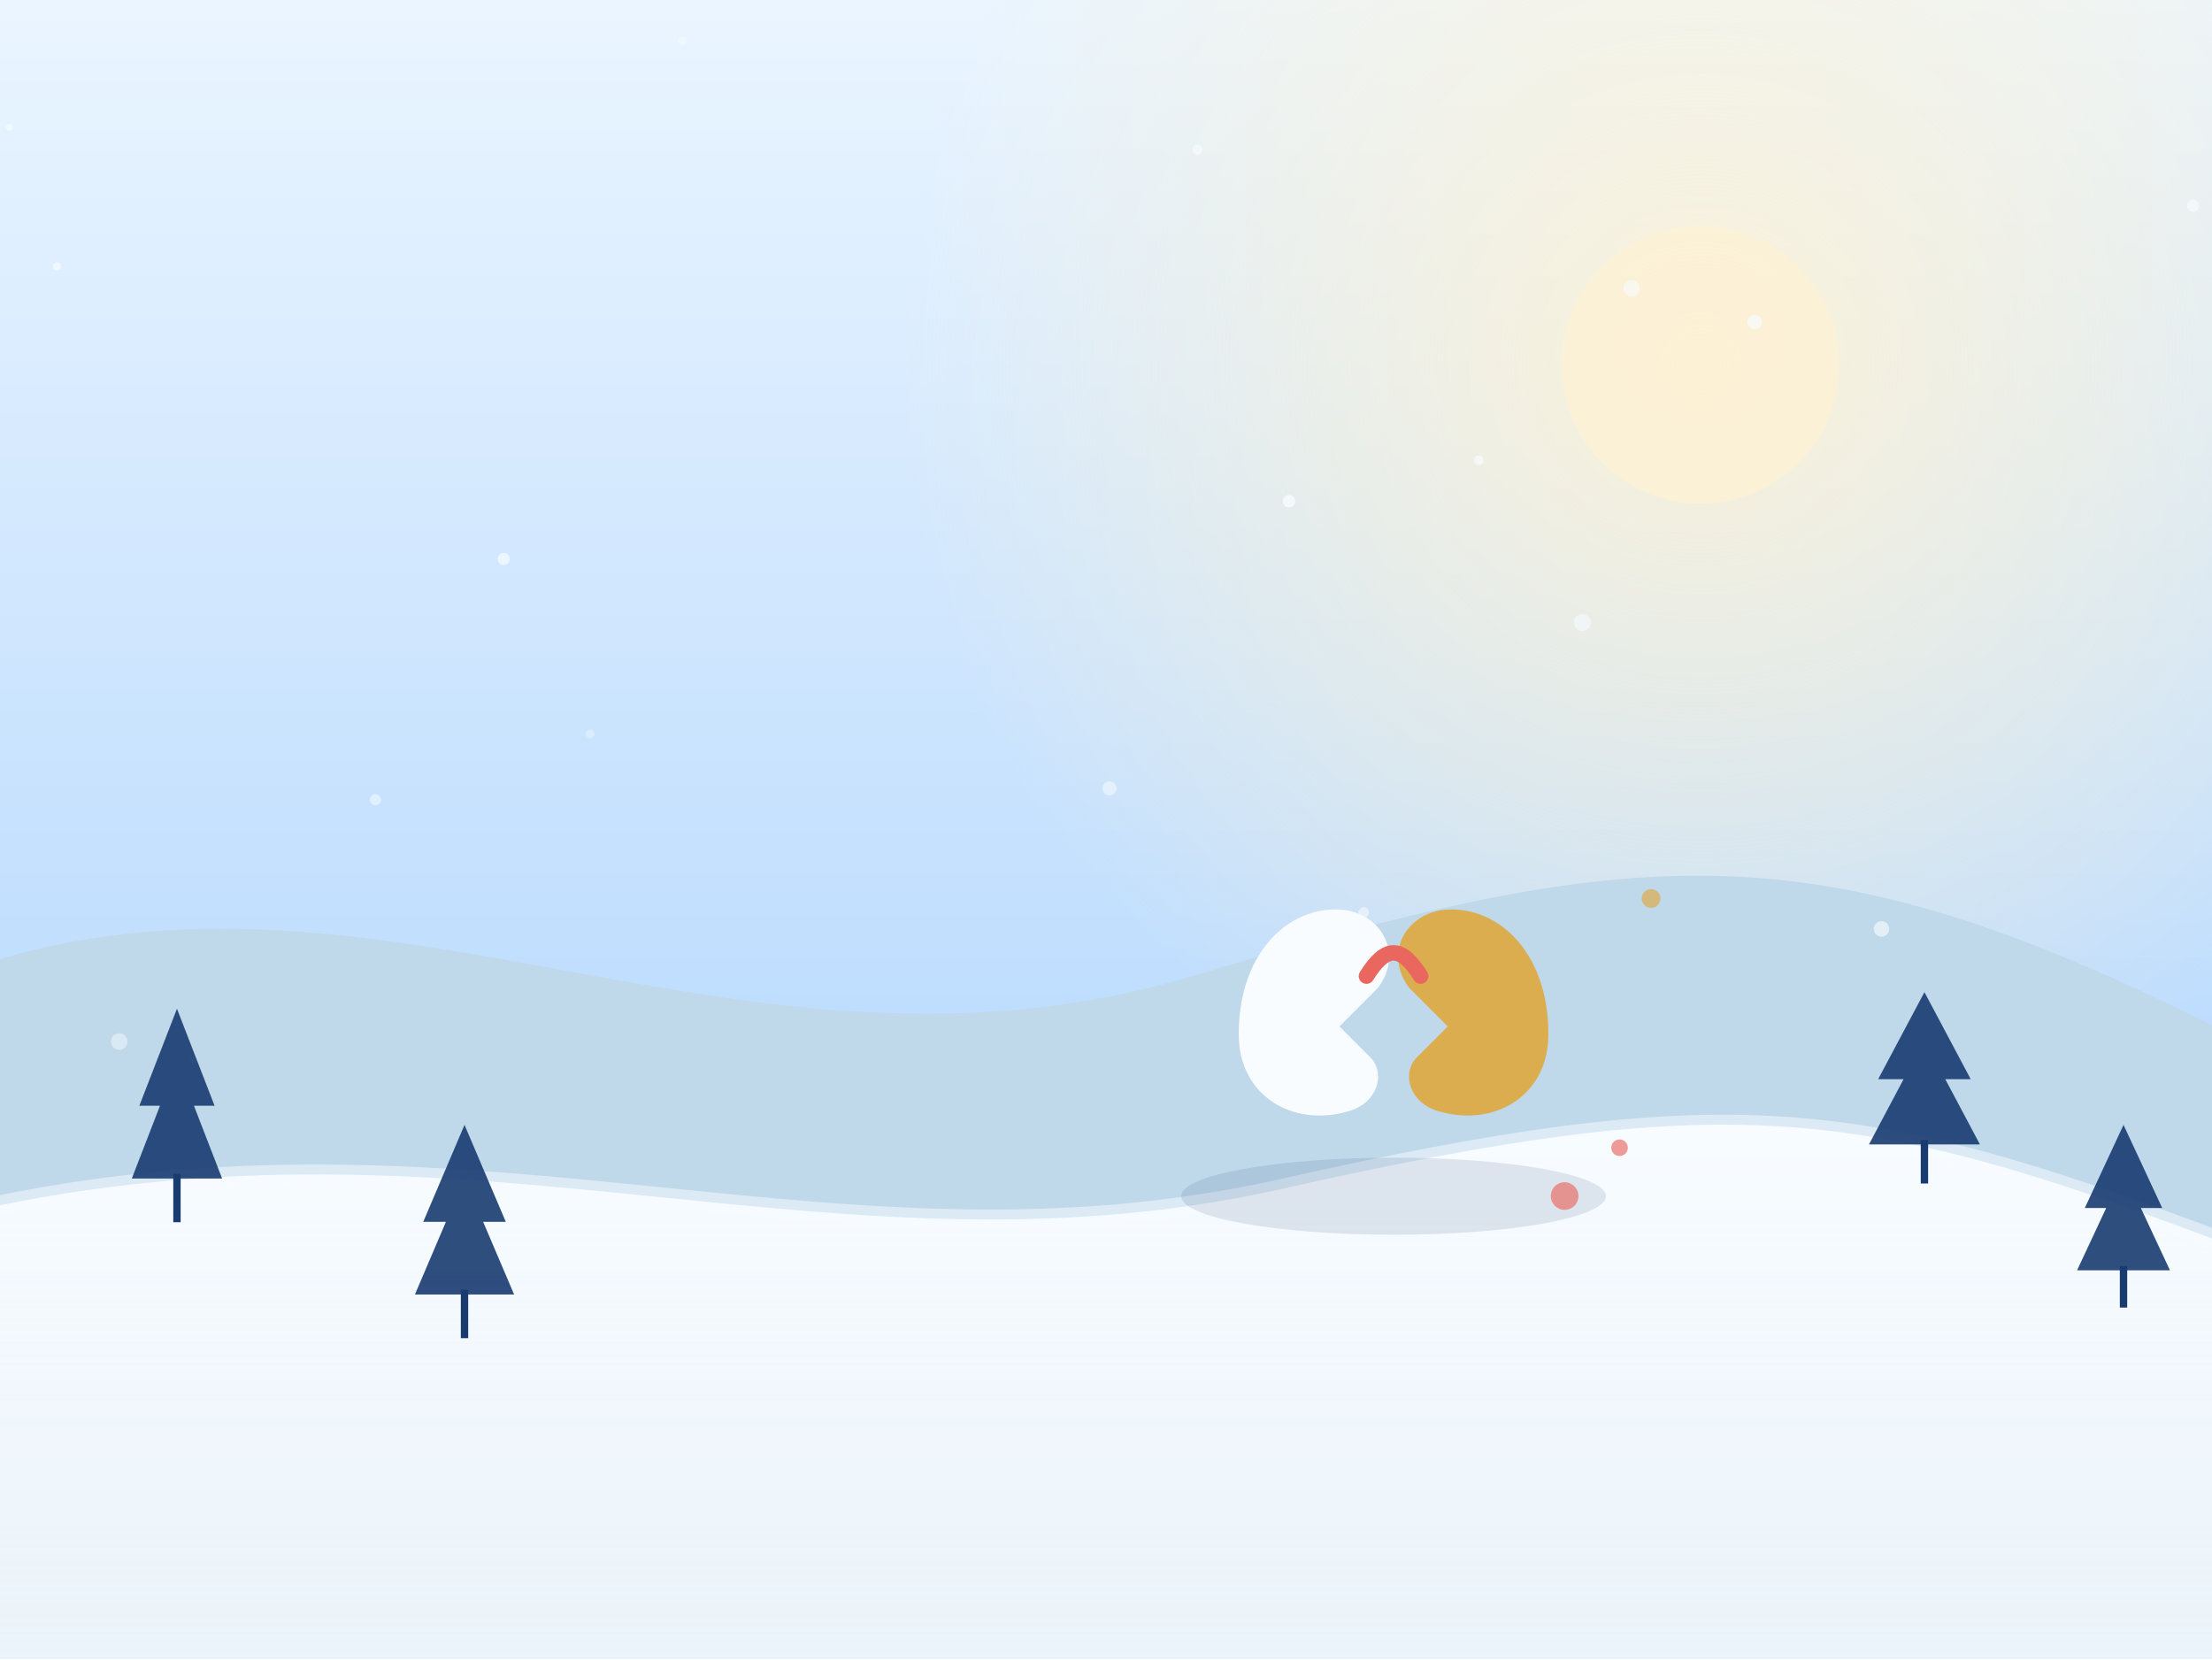
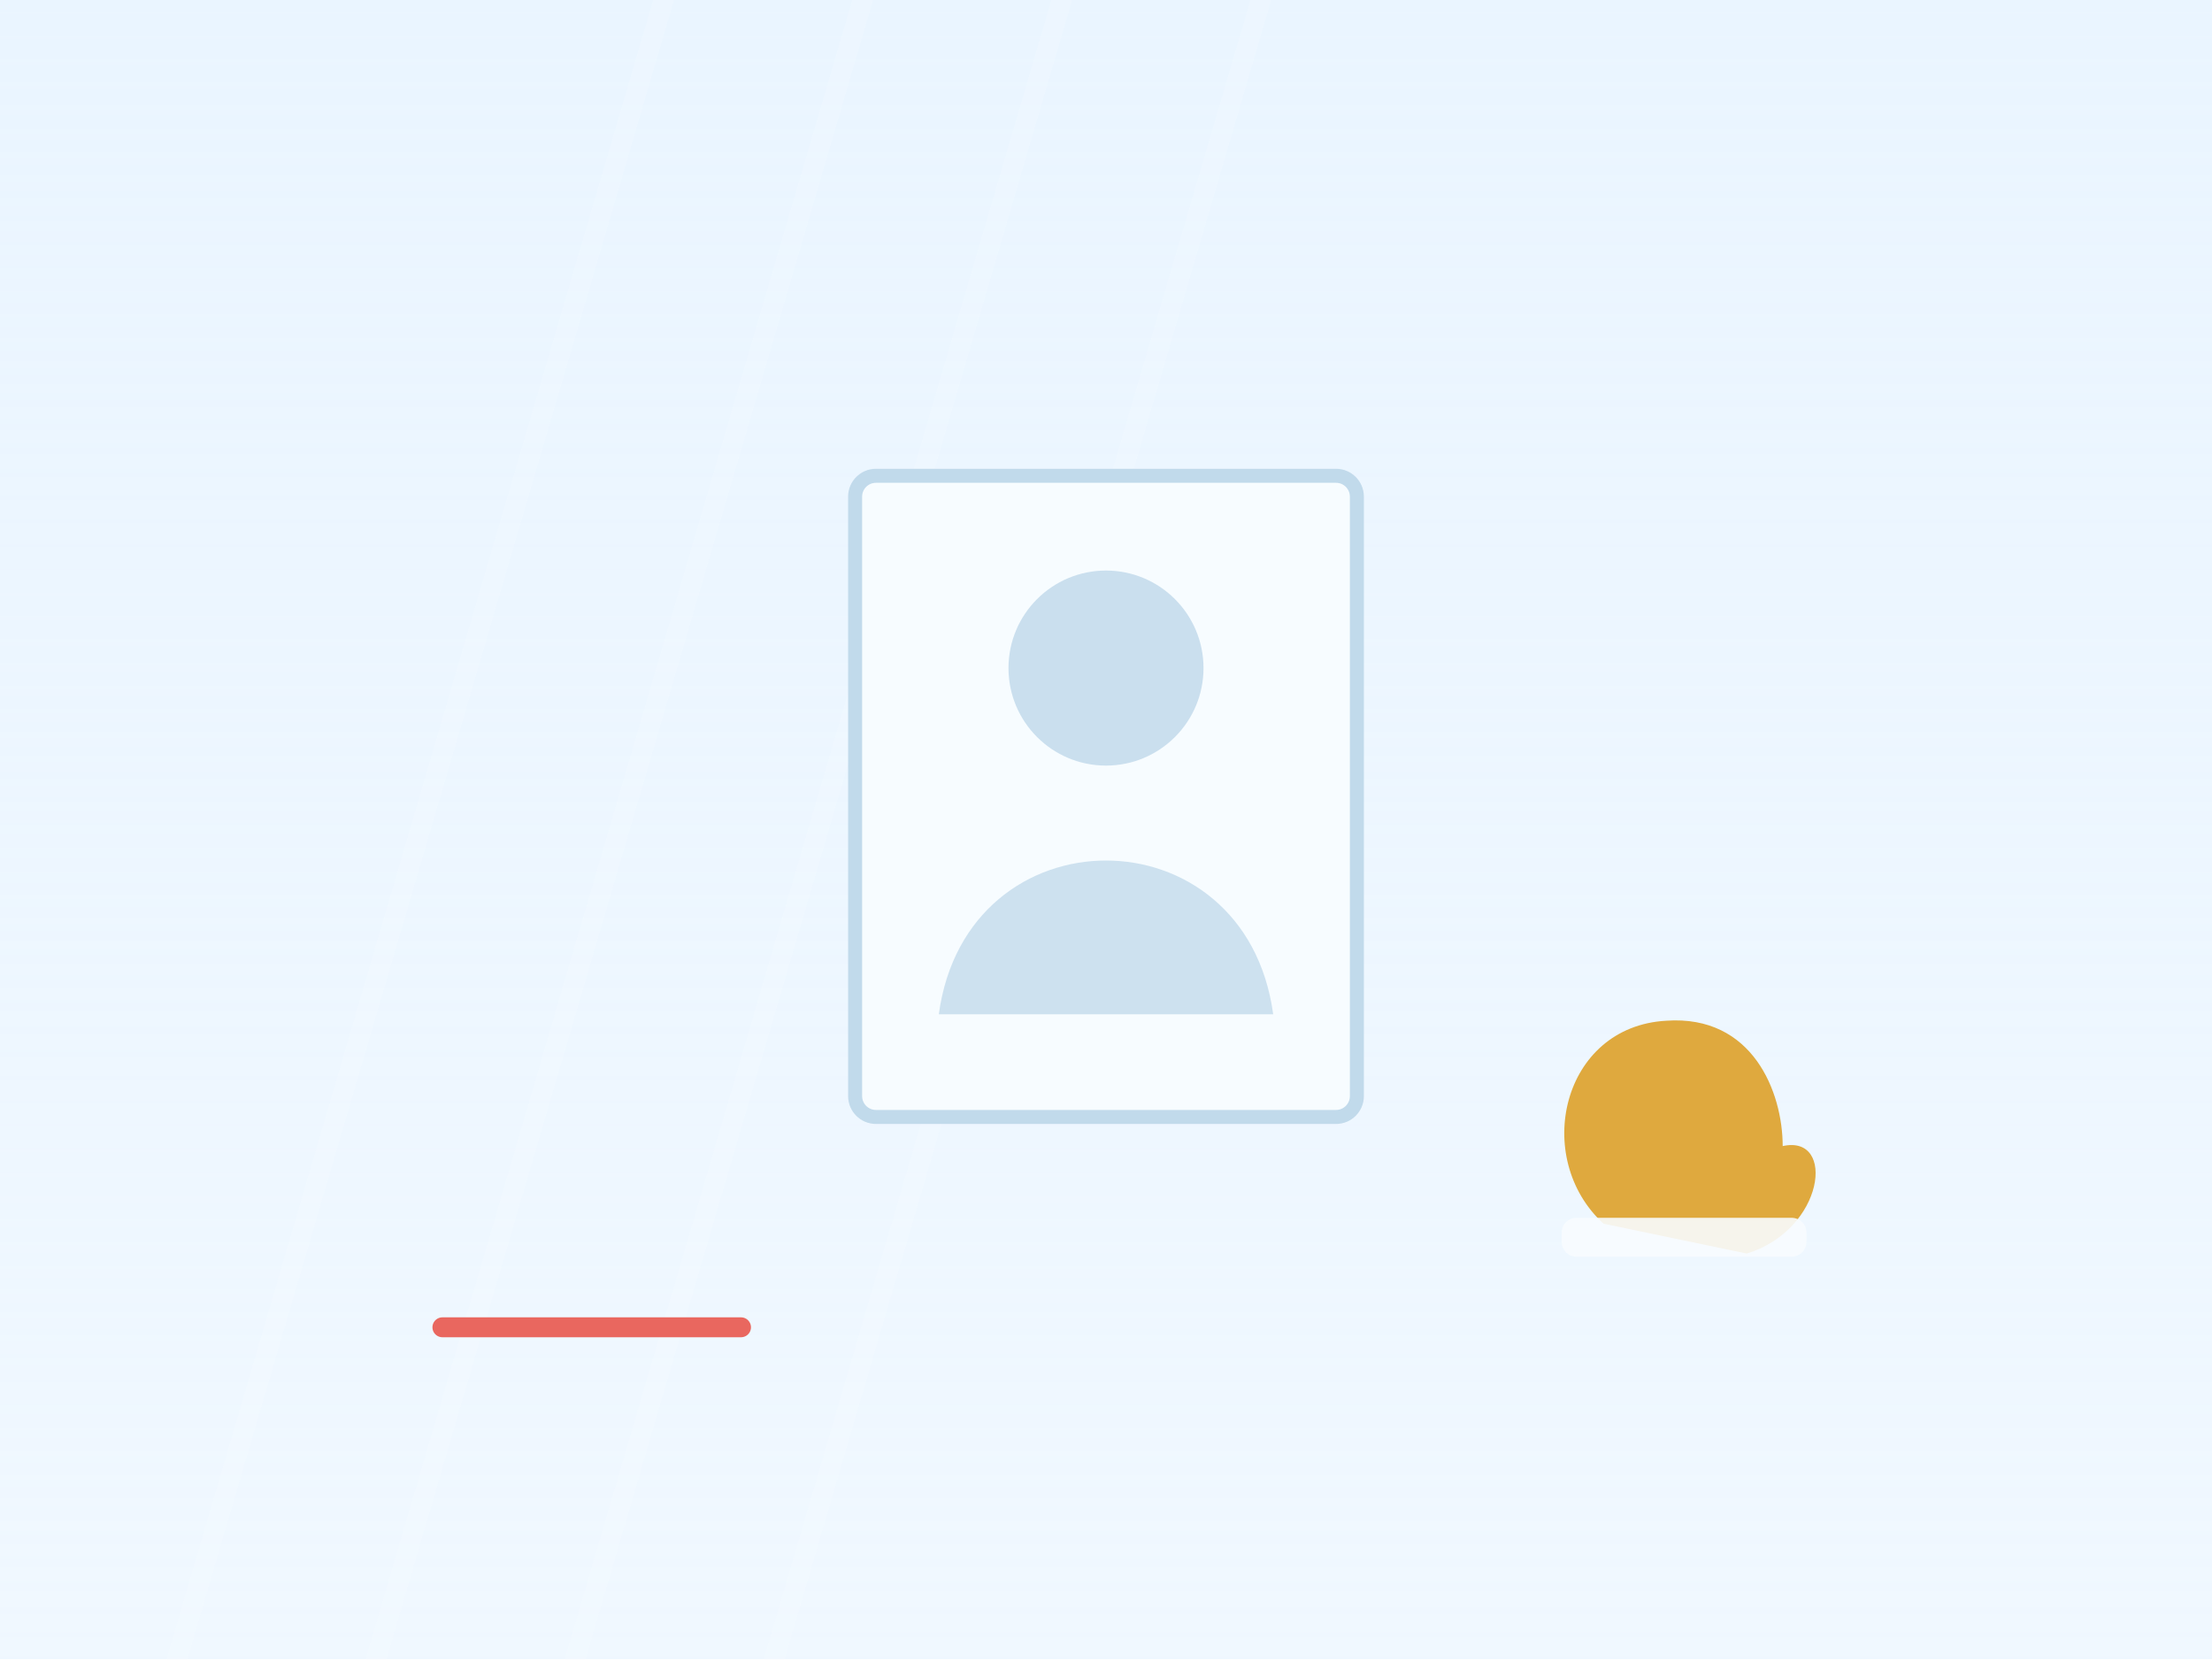
<svg xmlns="http://www.w3.org/2000/svg" viewBox="0 0 1200 900" width="1200" height="900" role="img" aria-labelledby="art-profile-empty-winter-title art-profile-empty-winter-desc">
  <defs>
    <linearGradient id="art-profile-empty-winter-sky" x1="0" y1="0" x2="0" y2="1">
      <stop offset="0" stop-color="#EAF5FF" />
-       <stop offset="1" stop-color="#A3CEFD" />
-     </linearGradient>
-     <linearGradient id="art-profile-empty-winter-ground" x1="0" y1="0" x2="0" y2="1">
-       <stop offset="0" stop-color="#F8FCFF" />
-       <stop offset="1" stop-color="#F8FCFF" stop-opacity="0.76" />
+       <stop offset="1" stop-color="#EAF5FF" stop-opacity="0.72" />
    </linearGradient>
    <radialGradient id="art-profile-empty-winter-glow">
-       <stop offset="0" stop-color="#FFF2D2" stop-opacity="0.85" />
+       <stop offset="0" stop-color="#FFF2D2" stop-opacity="0.8" />
      <stop offset="1" stop-color="#FFF2D2" stop-opacity="0" />
    </radialGradient>
  </defs>
  <rect width="1200" height="900" fill="url(#art-profile-empty-winter-sky)" />
-   <circle cx="922.5" cy="197.9" r="436.1" fill="url(#art-profile-empty-winter-glow)" />
-   <circle cx="922.5" cy="197.9" r="75.3" fill="#FFF2D2" opacity="0.6" />
-   <path d="M0 520.2 C216 457.2, 408 601.2, 648 529.2 S984 448.2, 1200 556.2 L1200 900 L0 900 Z" fill="#BFD8EA" />
-   <path d="M0 653.8 C264 599.8, 456 698.8, 696 644.8 S1008 599.8, 1200 671.8 L1200 900 L0 900 Z" fill="url(#art-profile-empty-winter-ground)" />
-   <path d="M0 653.8 C264 599.8, 456 698.8, 696 644.8 S1008 599.8, 1200 671.8" fill="none" stroke="#F8FCFF" stroke-width="10.8" opacity="0.5" />
-   <circle cx="601.9" cy="427.7" r="3.8" fill="#F8FCFF" opacity="0.55" />
-   <circle cx="5.2" cy="69.1" r="1.9" fill="#F8FCFF" opacity="0.67" />
-   <circle cx="104.7" cy="575" r="1.7" fill="#F8FCFF" opacity="0.63" />
-   <circle cx="802.2" cy="249.7" r="2.6" fill="#F8FCFF" opacity="0.66" />
-   <circle cx="64.7" cy="565" r="4.5" fill="#F8FCFF" opacity="0.47" />
-   <circle cx="30.9" cy="144.5" r="2.2" fill="#F8FCFF" opacity="0.62" />
-   <circle cx="739.8" cy="495" r="2.9" fill="#F8FCFF" opacity="0.54" />
-   <circle cx="1020.7" cy="503.9" r="4.2" fill="#F8FCFF" opacity="0.63" />
-   <circle cx="320.1" cy="398.2" r="2.4" fill="#F8FCFF" opacity="0.34" />
-   <circle cx="858.4" cy="337.7" r="4.6" fill="#F8FCFF" opacity="0.58" />
-   <circle cx="649.7" cy="81.2" r="2.8" fill="#F8FCFF" opacity="0.58" />
-   <circle cx="203.7" cy="433.8" r="3" fill="#F8FCFF" opacity="0.52" />
-   <circle cx="699.3" cy="271.9" r="3.4" fill="#F8FCFF" opacity="0.77" />
-   <circle cx="1189.7" cy="111.6" r="3.3" fill="#F8FCFF" opacity="0.65" />
-   <circle cx="370.3" cy="22.2" r="2.3" fill="#F8FCFF" opacity="0.50" />
-   <circle cx="273.3" cy="303.2" r="3.3" fill="#F8FCFF" opacity="0.70" />
-   <circle cx="952" cy="174.6" r="3.9" fill="#F8FCFF" opacity="0.74" />
-   <circle cx="885.1" cy="156.4" r="4.4" fill="#F8FCFF" opacity="0.59" />
-   <rect x="94" y="636.7" width="4" height="26.3" fill="#183B70" />
-   <path d="M96 547.2 L75.6 599.8 L86.8 599.8 L71.5 639.3 L120.5 639.3 L105.2 599.8 L116.4 599.8 Z" fill="#183B70" opacity="0.9" />
-   <rect x="250" y="699.6" width="4" height="26.3" fill="#183B70" />
-   <path d="M252 610.2 L229.6 662.8 L241.9 662.8 L225.1 702.2 L278.9 702.2 L262.1 662.8 L274.4 662.8 Z" fill="#183B70" opacity="0.9" />
-   <rect x="1042" y="618.4" width="4" height="23.6" fill="#183B70" />
-   <path d="M1044 538.2 L1018.9 585.4 L1032.7 585.4 L1013.9 620.8 L1074.1 620.8 L1055.3 585.4 L1069.1 585.4 Z" fill="#183B70" opacity="0.9" />
-   <rect x="1150" y="686.8" width="4" height="22.5" fill="#183B70" />
-   <path d="M1152 610.2 L1131 655.3 L1142.6 655.3 L1126.8 689.1 L1177.2 689.1 L1161.4 655.3 L1173 655.3 Z" fill="#183B70" opacity="0.9" />
-   <ellipse cx="756" cy="648.9" rx="115.2" ry="20.9" fill="#183B70" opacity="0.12" />
-   <circle cx="878.6" cy="622.6" r="4.5" fill="#E9675F" opacity="0.65" />
-   <circle cx="895.7" cy="487.4" r="5.1" fill="#DFA93E" opacity="0.65" />
-   <circle cx="848.8" cy="648.8" r="7.5" fill="#E9675F" opacity="0.65" />
-   <g transform="translate(756 540) scale(2.1)">
-     <path d="M-40 10 C-40 -12 -26 -24 -12 -22 C-2 -20 2 -10 -4 -2 L-14 8 L-6 16 C-2 20 -4 28 -12 30 C-26 34 -40 26 -40 10 Z" fill="#F8FCFF" />
-     <path d="M40 10 C40 -12 26 -24 12 -22 C2 -20 -2 -10 4 -2 L14 8 L6 16 C2 20 4 28 12 30 C26 34 40 26 40 10 Z" fill="#DFA93E" opacity="0.9" />
-     <path d="M-7 -5 C-2 -13 2 -13 7 -5" fill="none" stroke="#E9675F" stroke-width="4" stroke-linecap="round" />
-   </g>
+   <path d="M96 900 L360 0" fill="none" stroke="#F8FCFF" stroke-width="10.8" stroke-linecap="round" stroke-linejoin="round" opacity="0.22" />
+   <path d="M204 900 L468 0" fill="none" stroke="#F8FCFF" stroke-width="10.8" stroke-linecap="round" stroke-linejoin="round" opacity="0.22" />
+   <path d="M312 900 L576 0" fill="none" stroke="#F8FCFF" stroke-width="10.8" stroke-linecap="round" stroke-linejoin="round" opacity="0.22" />
+   <path d="M420 900 L684 0" fill="none" stroke="#F8FCFF" stroke-width="10.8" stroke-linecap="round" stroke-linejoin="round" opacity="0.22" />
+   <rect x="463.9" y="258.1" width="272.2" height="347.8" rx="11.3" fill="#F8FCFF" opacity="0.96" stroke="#BFD8EA" stroke-width="7.6" />
+   <circle cx="600" cy="362.4" r="52.9" fill="#BFD8EA" opacity="0.80" />
+   <path d="M509.3 550.2 C524.4 439 675.6 439 690.7 550.2 Z" fill="#BFD8EA" opacity="0.75" />
+   <path d="M869.9 663.8 C831 628.2 847.2 556.9 903.9 553.7 C950.9 550.4 967.1 592.6 967.1 621.7 C996.2 615.2 989.8 667.1 947.6 680 Z" fill="#DFA93E" />
+   <rect x="847.2" y="660.6" width="132.8" height="21.1" rx="8.1" fill="#F8FCFF" opacity="0.90" />
+   <path d="M240 720 h162" fill="none" stroke="#E9675F" stroke-width="10.8" stroke-linecap="round" stroke-linejoin="round" />
</svg>
